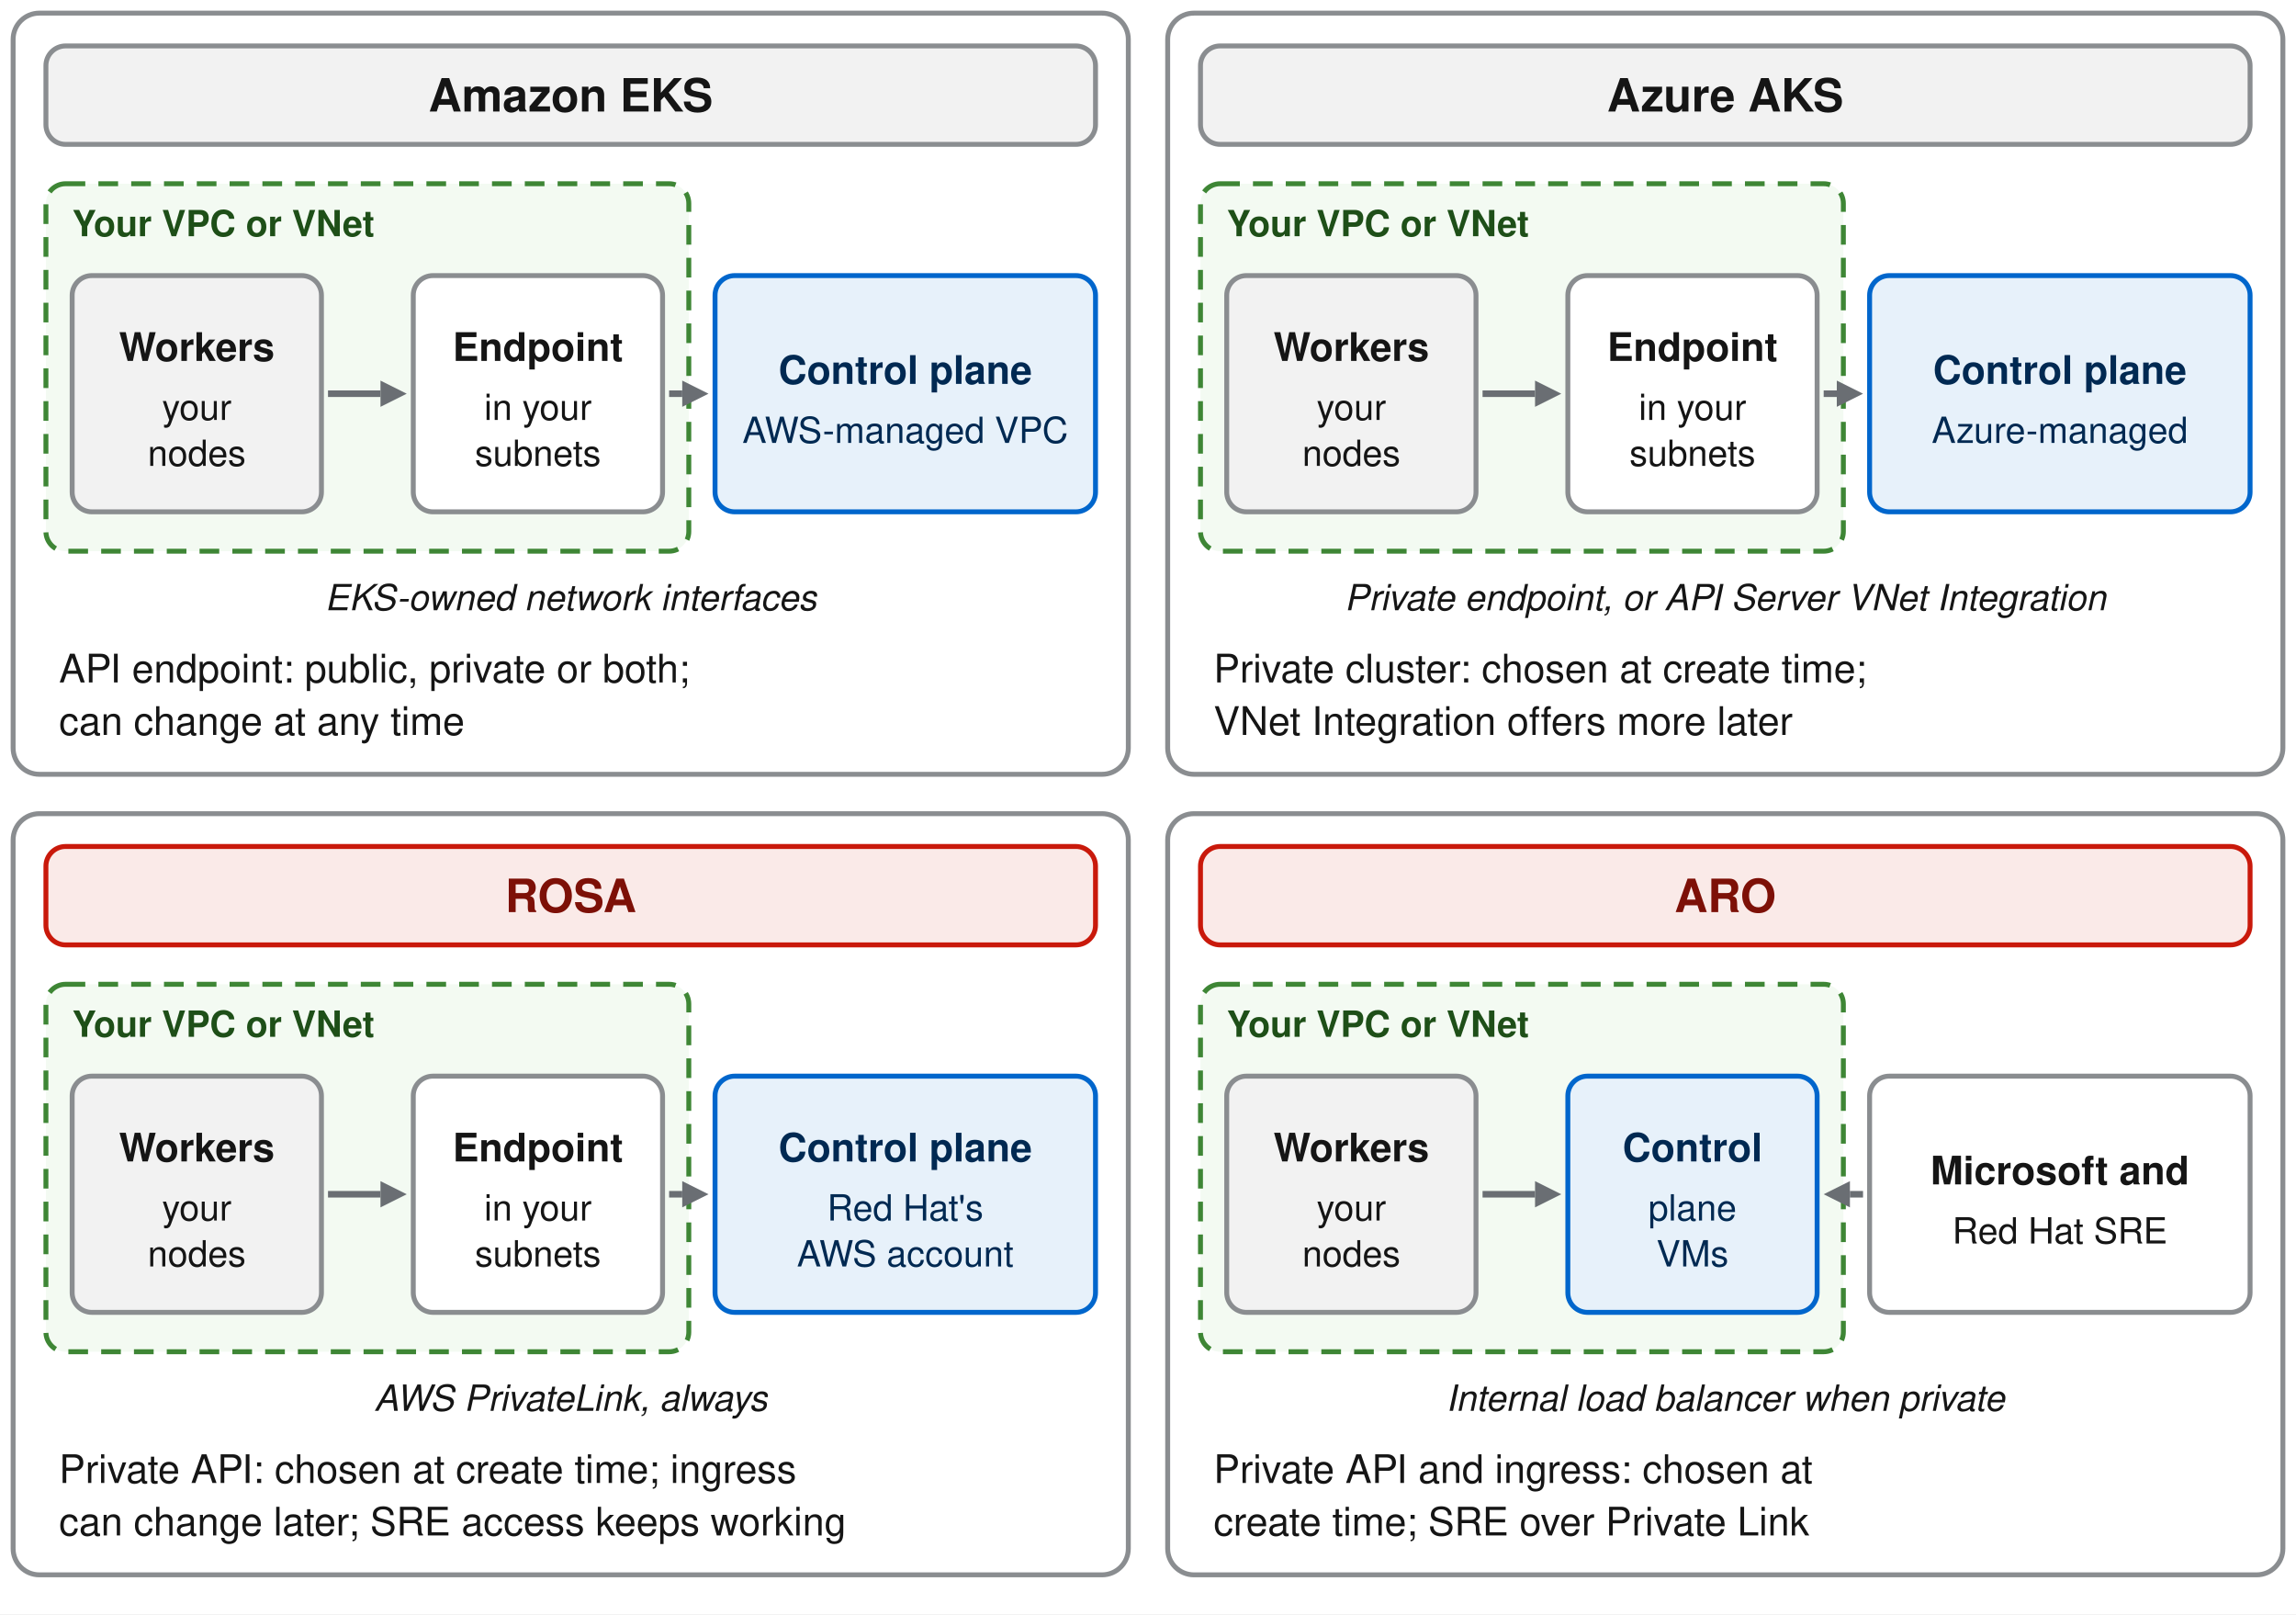
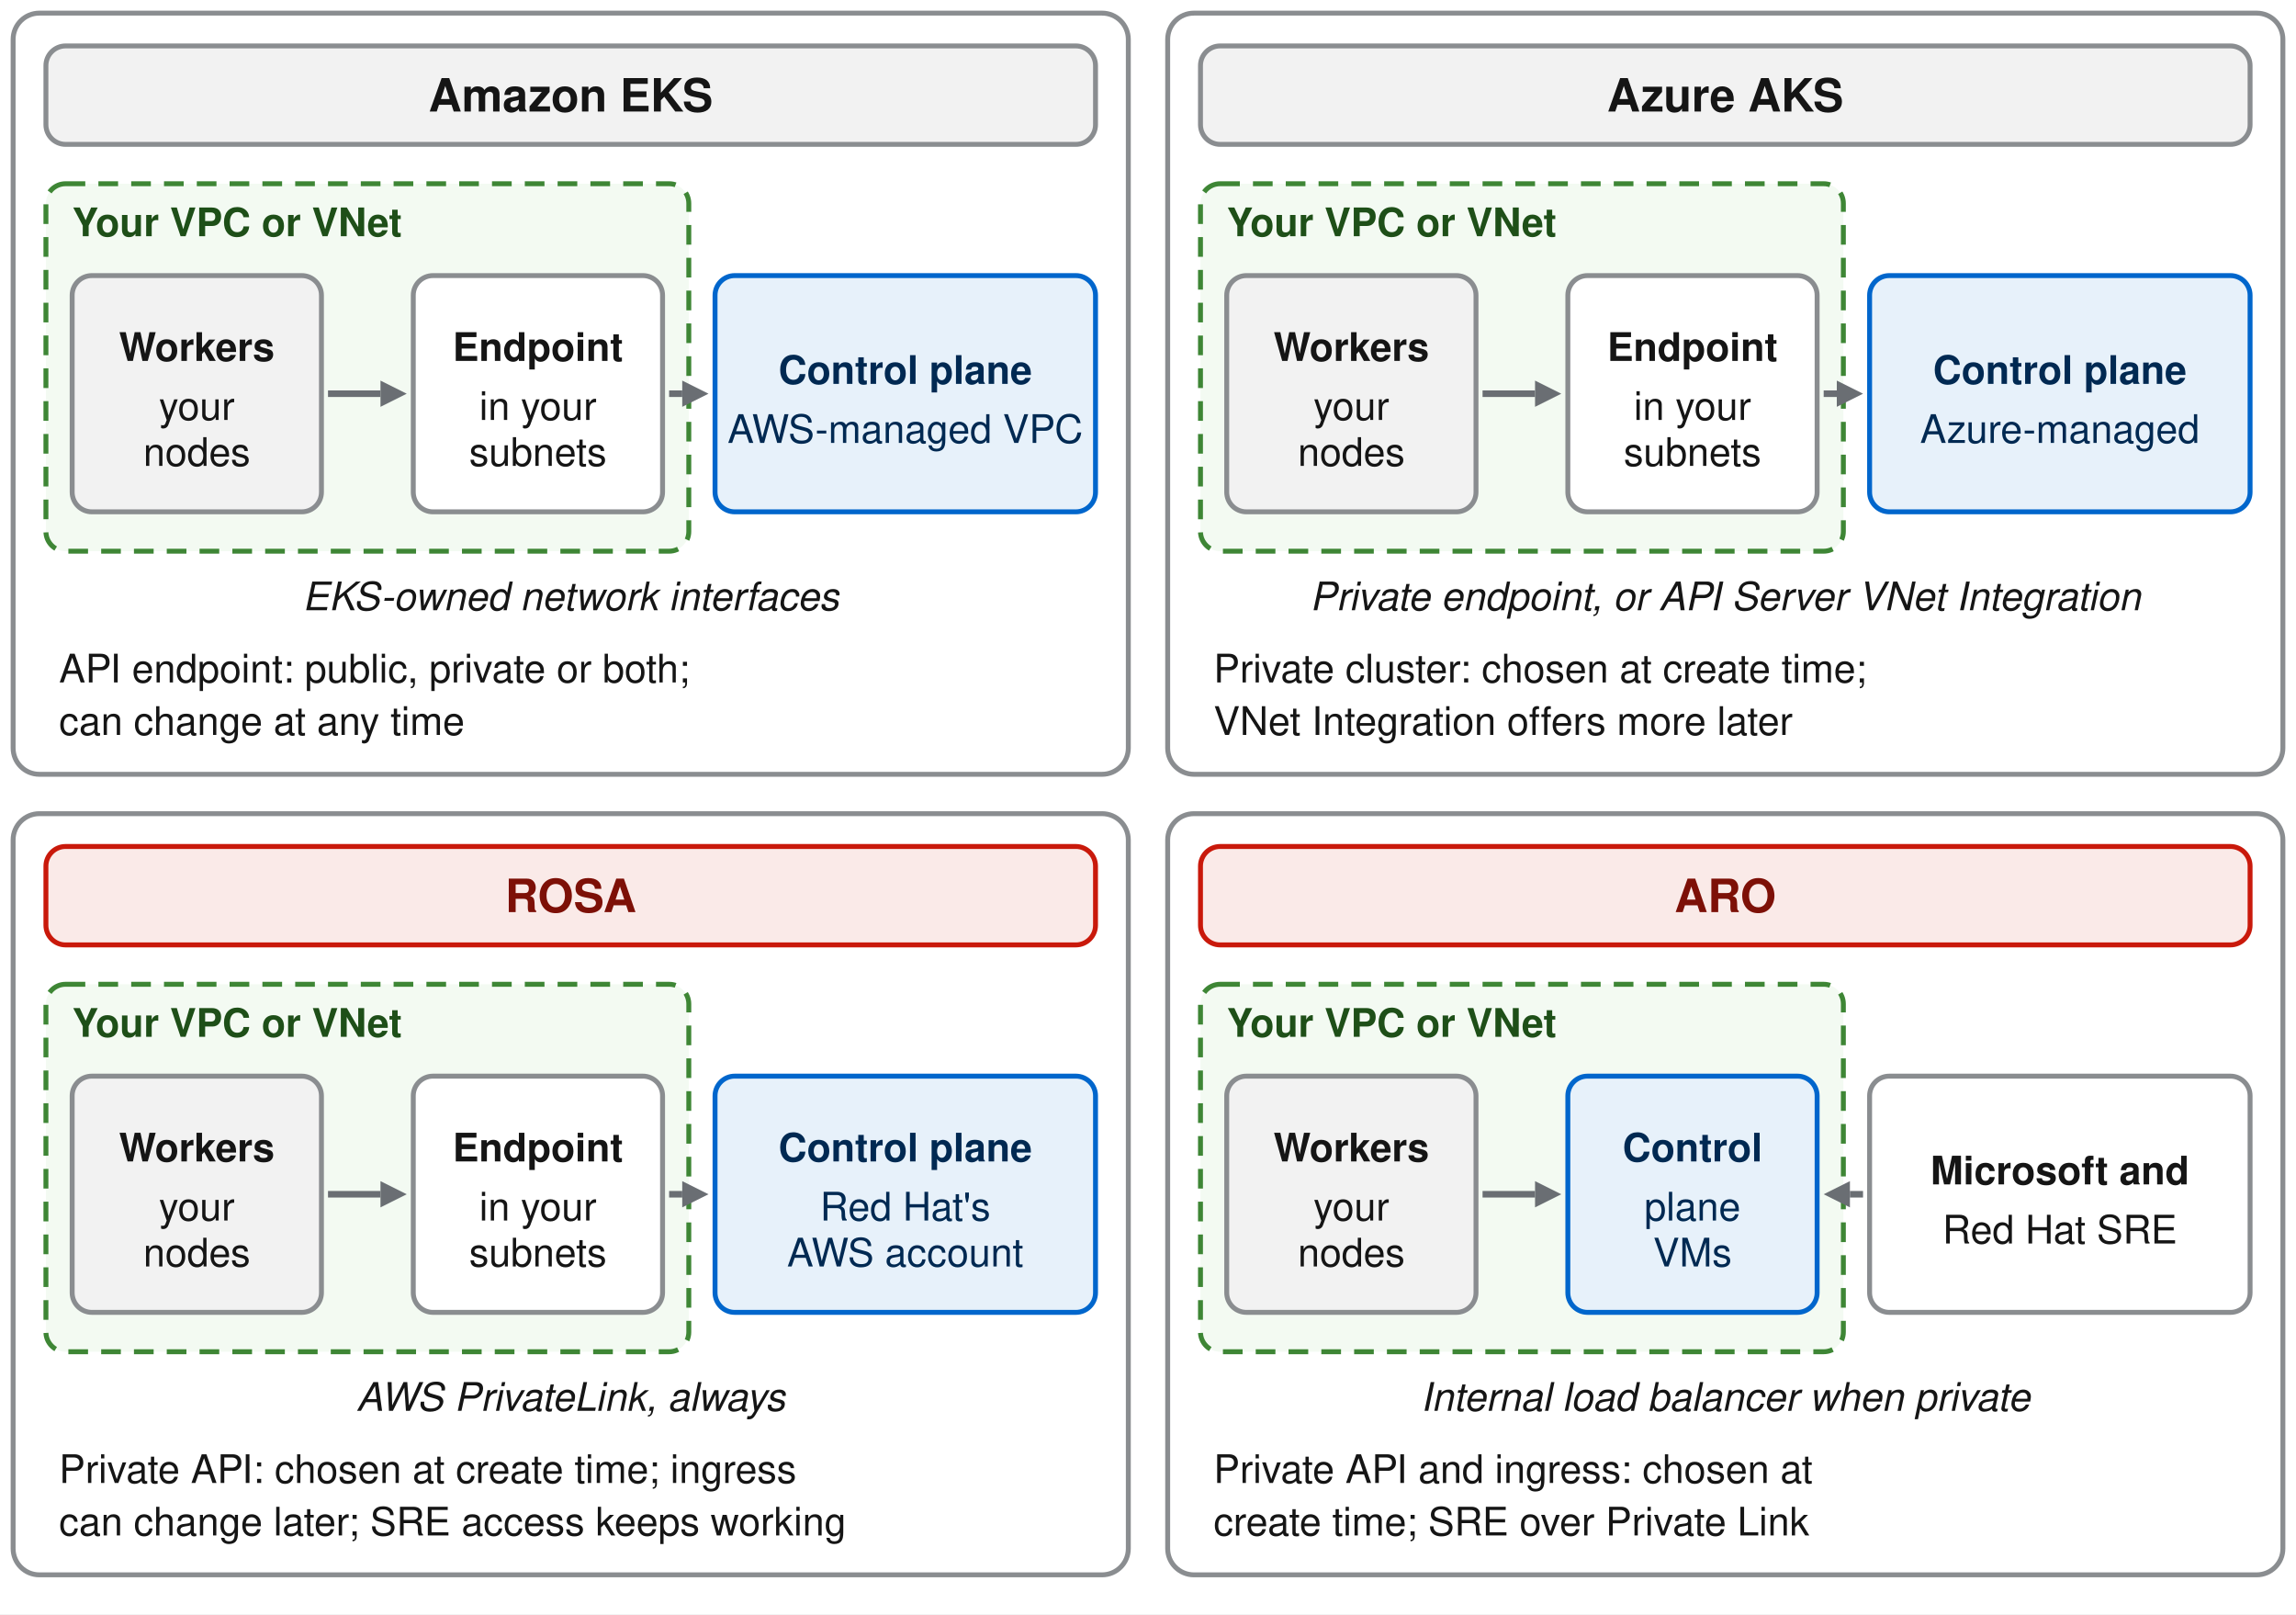
<svg xmlns="http://www.w3.org/2000/svg" width="700" height="492" viewBox="0 0 700 492">
  <rect x="0" y="0" width="700" height="492" fill="#ffffff" />
  <rect x="4" y="4" width="340" height="232" rx="8" fill="#ffffff" stroke="#8a8d90" stroke-width="1.5" />
  <rect x="14" y="14" width="320" height="30" rx="6" fill="#f2f2f2" stroke="#8a8d90" stroke-width="1.5" />
  <text x="174.0" y="34.0" font-family="Red Hat Text, Helvetica, Arial, sans-serif" font-size="14" font-weight="bold" fill="#151515" text-anchor="middle">Amazon EKS</text>
  <rect x="14" y="56" width="196" height="112" rx="6" fill="#f3faf2" stroke="#3e8635" stroke-width="1.5" stroke-dasharray="6 4" />
-   <text x="22" y="72" font-family="Red Hat Text, Helvetica, Arial, sans-serif" font-size="11" font-weight="bold" fill="#1e4f18" text-anchor="start">Your VPC or VNet</text>
+   <text x="22" y="72" font-family="Red Hat Text, Helvetica, Arial, sans-serif" font-size="12" font-weight="bold" fill="#1e4f18" text-anchor="start">Your VPC or VNet</text>
  <rect x="22" y="84" width="76" height="72" rx="6" fill="#f2f2f2" stroke="#8a8d90" stroke-width="1.5" />
  <text x="60.0" y="110.0" font-family="Red Hat Text, Helvetica, Arial, sans-serif" font-size="12" font-weight="bold" fill="#151515" text-anchor="middle">Workers</text>
-   <text x="60.0" y="128.0" font-family="Red Hat Text, Helvetica, Arial, sans-serif" font-size="11" font-weight="normal" fill="#151515" text-anchor="middle">your</text>
-   <text x="60.0" y="142.0" font-family="Red Hat Text, Helvetica, Arial, sans-serif" font-size="11" font-weight="normal" fill="#151515" text-anchor="middle">nodes</text>
+   <text x="60.0" y="128.0" font-family="Red Hat Text, Helvetica, Arial, sans-serif" font-size="12" font-weight="normal" fill="#151515" text-anchor="middle">your</text>
+   <text x="60.0" y="142.0" font-family="Red Hat Text, Helvetica, Arial, sans-serif" font-size="12" font-weight="normal" fill="#151515" text-anchor="middle">nodes</text>
  <rect x="126" y="84" width="76" height="72" rx="6" fill="#ffffff" stroke="#8a8d90" stroke-width="1.5" />
  <text x="164.0" y="110.0" font-family="Red Hat Text, Helvetica, Arial, sans-serif" font-size="12" font-weight="bold" fill="#151515" text-anchor="middle">Endpoint</text>
-   <text x="164.0" y="128.0" font-family="Red Hat Text, Helvetica, Arial, sans-serif" font-size="11" font-weight="normal" fill="#151515" text-anchor="middle">in your</text>
-   <text x="164.0" y="142.0" font-family="Red Hat Text, Helvetica, Arial, sans-serif" font-size="11" font-weight="normal" fill="#151515" text-anchor="middle">subnets</text>
+   <text x="164.0" y="128.0" font-family="Red Hat Text, Helvetica, Arial, sans-serif" font-size="12" font-weight="normal" fill="#151515" text-anchor="middle">in your</text>
+   <text x="164.0" y="142.0" font-family="Red Hat Text, Helvetica, Arial, sans-serif" font-size="12" font-weight="normal" fill="#151515" text-anchor="middle">subnets</text>
  <line x1="100" y1="120" x2="116.0" y2="120.0" stroke="#6a6e73" stroke-width="2" />
  <polygon points="124,120 116.0,124.0 116.0,116.0" fill="#6a6e73" />
  <rect x="218" y="84" width="116" height="72" rx="6" fill="#e7f1fa" stroke="#0066cc" stroke-width="1.5" />
  <text x="276.0" y="117.0" font-family="Red Hat Text, Helvetica, Arial, sans-serif" font-size="12" font-weight="bold" fill="#002952" text-anchor="middle">Control plane</text>
-   <text x="276.0" y="135.0" font-family="Red Hat Text, Helvetica, Arial, sans-serif" font-size="11" font-weight="normal" fill="#002952" text-anchor="middle">AWS-managed VPC</text>
+   <text x="276.0" y="135.0" font-family="Red Hat Text, Helvetica, Arial, sans-serif" font-size="12" font-weight="normal" fill="#002952" text-anchor="middle">AWS-managed VPC</text>
  <line x1="204" y1="120" x2="208.0" y2="120.0" stroke="#6a6e73" stroke-width="2" />
  <polygon points="216,120 208.0,124.0 208.0,116.0" fill="#6a6e73" />
-   <text x="174.0" y="186" font-family="Red Hat Text, Helvetica, Arial, sans-serif" font-size="11" font-weight="normal" fill="#151515" text-anchor="middle" font-style="italic">EKS-owned network interfaces</text>
+   <text x="174.0" y="186" font-family="Red Hat Text, Helvetica, Arial, sans-serif" font-size="12" font-weight="normal" fill="#151515" text-anchor="middle" font-style="italic">EKS-owned network interfaces</text>
  <text x="18" y="208" font-family="Red Hat Text, Helvetica, Arial, sans-serif" font-size="12" font-weight="normal" fill="#151515" text-anchor="start">API endpoint: public, private or both;</text>
  <text x="18" y="224" font-family="Red Hat Text, Helvetica, Arial, sans-serif" font-size="12" font-weight="normal" fill="#151515" text-anchor="start">can change at any time</text>
  <rect x="356" y="4" width="340" height="232" rx="8" fill="#ffffff" stroke="#8a8d90" stroke-width="1.5" />
  <rect x="366" y="14" width="320" height="30" rx="6" fill="#f2f2f2" stroke="#8a8d90" stroke-width="1.5" />
  <text x="526.0" y="34.0" font-family="Red Hat Text, Helvetica, Arial, sans-serif" font-size="14" font-weight="bold" fill="#151515" text-anchor="middle">Azure AKS</text>
  <rect x="366" y="56" width="196" height="112" rx="6" fill="#f3faf2" stroke="#3e8635" stroke-width="1.5" stroke-dasharray="6 4" />
-   <text x="374" y="72" font-family="Red Hat Text, Helvetica, Arial, sans-serif" font-size="11" font-weight="bold" fill="#1e4f18" text-anchor="start">Your VPC or VNet</text>
+   <text x="374" y="72" font-family="Red Hat Text, Helvetica, Arial, sans-serif" font-size="12" font-weight="bold" fill="#1e4f18" text-anchor="start">Your VPC or VNet</text>
  <rect x="374" y="84" width="76" height="72" rx="6" fill="#f2f2f2" stroke="#8a8d90" stroke-width="1.5" />
  <text x="412.0" y="110.0" font-family="Red Hat Text, Helvetica, Arial, sans-serif" font-size="12" font-weight="bold" fill="#151515" text-anchor="middle">Workers</text>
-   <text x="412.0" y="128.0" font-family="Red Hat Text, Helvetica, Arial, sans-serif" font-size="11" font-weight="normal" fill="#151515" text-anchor="middle">your</text>
-   <text x="412.0" y="142.0" font-family="Red Hat Text, Helvetica, Arial, sans-serif" font-size="11" font-weight="normal" fill="#151515" text-anchor="middle">nodes</text>
+   <text x="412.0" y="128.0" font-family="Red Hat Text, Helvetica, Arial, sans-serif" font-size="12" font-weight="normal" fill="#151515" text-anchor="middle">your</text>
+   <text x="412.0" y="142.0" font-family="Red Hat Text, Helvetica, Arial, sans-serif" font-size="12" font-weight="normal" fill="#151515" text-anchor="middle">nodes</text>
  <rect x="478" y="84" width="76" height="72" rx="6" fill="#ffffff" stroke="#8a8d90" stroke-width="1.5" />
  <text x="516.0" y="110.0" font-family="Red Hat Text, Helvetica, Arial, sans-serif" font-size="12" font-weight="bold" fill="#151515" text-anchor="middle">Endpoint</text>
-   <text x="516.0" y="128.0" font-family="Red Hat Text, Helvetica, Arial, sans-serif" font-size="11" font-weight="normal" fill="#151515" text-anchor="middle">in your</text>
-   <text x="516.0" y="142.0" font-family="Red Hat Text, Helvetica, Arial, sans-serif" font-size="11" font-weight="normal" fill="#151515" text-anchor="middle">subnets</text>
+   <text x="516.0" y="128.0" font-family="Red Hat Text, Helvetica, Arial, sans-serif" font-size="12" font-weight="normal" fill="#151515" text-anchor="middle">in your</text>
+   <text x="516.0" y="142.0" font-family="Red Hat Text, Helvetica, Arial, sans-serif" font-size="12" font-weight="normal" fill="#151515" text-anchor="middle">subnets</text>
  <line x1="452" y1="120" x2="468.0" y2="120.0" stroke="#6a6e73" stroke-width="2" />
  <polygon points="476,120 468.0,124.0 468.0,116.0" fill="#6a6e73" />
  <rect x="570" y="84" width="116" height="72" rx="6" fill="#e7f1fa" stroke="#0066cc" stroke-width="1.5" />
  <text x="628.0" y="117.0" font-family="Red Hat Text, Helvetica, Arial, sans-serif" font-size="12" font-weight="bold" fill="#002952" text-anchor="middle">Control plane</text>
-   <text x="628.0" y="135.0" font-family="Red Hat Text, Helvetica, Arial, sans-serif" font-size="11" font-weight="normal" fill="#002952" text-anchor="middle">Azure-managed</text>
+   <text x="628.0" y="135.0" font-family="Red Hat Text, Helvetica, Arial, sans-serif" font-size="12" font-weight="normal" fill="#002952" text-anchor="middle">Azure-managed</text>
  <line x1="556" y1="120" x2="560.0" y2="120.0" stroke="#6a6e73" stroke-width="2" />
  <polygon points="568,120 560.0,124.0 560.0,116.0" fill="#6a6e73" />
-   <text x="526.0" y="186" font-family="Red Hat Text, Helvetica, Arial, sans-serif" font-size="11" font-weight="normal" fill="#151515" text-anchor="middle" font-style="italic">Private endpoint, or API Server VNet Integration</text>
+   <text x="526.0" y="186" font-family="Red Hat Text, Helvetica, Arial, sans-serif" font-size="12" font-weight="normal" fill="#151515" text-anchor="middle" font-style="italic">Private endpoint, or API Server VNet Integration</text>
  <text x="370" y="208" font-family="Red Hat Text, Helvetica, Arial, sans-serif" font-size="12" font-weight="normal" fill="#151515" text-anchor="start">Private cluster: chosen at create time;</text>
  <text x="370" y="224" font-family="Red Hat Text, Helvetica, Arial, sans-serif" font-size="12" font-weight="normal" fill="#151515" text-anchor="start">VNet Integration offers more later</text>
  <rect x="4" y="248" width="340" height="232" rx="8" fill="#ffffff" stroke="#8a8d90" stroke-width="1.5" />
  <rect x="14" y="258" width="320" height="30" rx="6" fill="#faeae8" stroke="#c9190b" stroke-width="1.5" />
  <text x="174.0" y="278.0" font-family="Red Hat Text, Helvetica, Arial, sans-serif" font-size="14" font-weight="bold" fill="#7d1007" text-anchor="middle">ROSA</text>
  <rect x="14" y="300" width="196" height="112" rx="6" fill="#f3faf2" stroke="#3e8635" stroke-width="1.5" stroke-dasharray="6 4" />
-   <text x="22" y="316" font-family="Red Hat Text, Helvetica, Arial, sans-serif" font-size="11" font-weight="bold" fill="#1e4f18" text-anchor="start">Your VPC or VNet</text>
+   <text x="22" y="316" font-family="Red Hat Text, Helvetica, Arial, sans-serif" font-size="12" font-weight="bold" fill="#1e4f18" text-anchor="start">Your VPC or VNet</text>
  <rect x="22" y="328" width="76" height="72" rx="6" fill="#f2f2f2" stroke="#8a8d90" stroke-width="1.5" />
  <text x="60.0" y="354.0" font-family="Red Hat Text, Helvetica, Arial, sans-serif" font-size="12" font-weight="bold" fill="#151515" text-anchor="middle">Workers</text>
-   <text x="60.0" y="372.0" font-family="Red Hat Text, Helvetica, Arial, sans-serif" font-size="11" font-weight="normal" fill="#151515" text-anchor="middle">your</text>
-   <text x="60.0" y="386.0" font-family="Red Hat Text, Helvetica, Arial, sans-serif" font-size="11" font-weight="normal" fill="#151515" text-anchor="middle">nodes</text>
+   <text x="60.0" y="372.0" font-family="Red Hat Text, Helvetica, Arial, sans-serif" font-size="12" font-weight="normal" fill="#151515" text-anchor="middle">your</text>
+   <text x="60.0" y="386.0" font-family="Red Hat Text, Helvetica, Arial, sans-serif" font-size="12" font-weight="normal" fill="#151515" text-anchor="middle">nodes</text>
  <rect x="126" y="328" width="76" height="72" rx="6" fill="#ffffff" stroke="#8a8d90" stroke-width="1.5" />
  <text x="164.0" y="354.0" font-family="Red Hat Text, Helvetica, Arial, sans-serif" font-size="12" font-weight="bold" fill="#151515" text-anchor="middle">Endpoint</text>
-   <text x="164.0" y="372.0" font-family="Red Hat Text, Helvetica, Arial, sans-serif" font-size="11" font-weight="normal" fill="#151515" text-anchor="middle">in your</text>
-   <text x="164.0" y="386.0" font-family="Red Hat Text, Helvetica, Arial, sans-serif" font-size="11" font-weight="normal" fill="#151515" text-anchor="middle">subnets</text>
+   <text x="164.0" y="372.0" font-family="Red Hat Text, Helvetica, Arial, sans-serif" font-size="12" font-weight="normal" fill="#151515" text-anchor="middle">in your</text>
+   <text x="164.0" y="386.0" font-family="Red Hat Text, Helvetica, Arial, sans-serif" font-size="12" font-weight="normal" fill="#151515" text-anchor="middle">subnets</text>
  <line x1="100" y1="364" x2="116.0" y2="364.0" stroke="#6a6e73" stroke-width="2" />
  <polygon points="124,364 116.0,368.0 116.0,360.0" fill="#6a6e73" />
  <rect x="218" y="328" width="116" height="72" rx="6" fill="#e7f1fa" stroke="#0066cc" stroke-width="1.5" />
  <text x="276.0" y="354.0" font-family="Red Hat Text, Helvetica, Arial, sans-serif" font-size="12" font-weight="bold" fill="#002952" text-anchor="middle">Control plane</text>
-   <text x="276.0" y="372.0" font-family="Red Hat Text, Helvetica, Arial, sans-serif" font-size="11" font-weight="normal" fill="#002952" text-anchor="middle">Red Hat's</text>
-   <text x="276.0" y="386.0" font-family="Red Hat Text, Helvetica, Arial, sans-serif" font-size="11" font-weight="normal" fill="#002952" text-anchor="middle">AWS account</text>
+   <text x="276.0" y="372.0" font-family="Red Hat Text, Helvetica, Arial, sans-serif" font-size="12" font-weight="normal" fill="#002952" text-anchor="middle">Red Hat's</text>
+   <text x="276.0" y="386.0" font-family="Red Hat Text, Helvetica, Arial, sans-serif" font-size="12" font-weight="normal" fill="#002952" text-anchor="middle">AWS account</text>
  <line x1="204" y1="364" x2="208.0" y2="364.0" stroke="#6a6e73" stroke-width="2" />
  <polygon points="216,364 208.0,368.0 208.0,360.0" fill="#6a6e73" />
-   <text x="174.0" y="430" font-family="Red Hat Text, Helvetica, Arial, sans-serif" font-size="11" font-weight="normal" fill="#151515" text-anchor="middle" font-style="italic">AWS PrivateLink, always</text>
+   <text x="174.0" y="430" font-family="Red Hat Text, Helvetica, Arial, sans-serif" font-size="12" font-weight="normal" fill="#151515" text-anchor="middle" font-style="italic">AWS PrivateLink, always</text>
  <text x="18" y="452" font-family="Red Hat Text, Helvetica, Arial, sans-serif" font-size="12" font-weight="normal" fill="#151515" text-anchor="start">Private API: chosen at create time; ingress</text>
  <text x="18" y="468" font-family="Red Hat Text, Helvetica, Arial, sans-serif" font-size="12" font-weight="normal" fill="#151515" text-anchor="start">can change later; SRE access keeps working</text>
  <rect x="356" y="248" width="340" height="232" rx="8" fill="#ffffff" stroke="#8a8d90" stroke-width="1.5" />
  <rect x="366" y="258" width="320" height="30" rx="6" fill="#faeae8" stroke="#c9190b" stroke-width="1.5" />
  <text x="526.0" y="278.0" font-family="Red Hat Text, Helvetica, Arial, sans-serif" font-size="14" font-weight="bold" fill="#7d1007" text-anchor="middle">ARO</text>
  <rect x="366" y="300" width="196" height="112" rx="6" fill="#f3faf2" stroke="#3e8635" stroke-width="1.5" stroke-dasharray="6 4" />
-   <text x="374" y="316" font-family="Red Hat Text, Helvetica, Arial, sans-serif" font-size="11" font-weight="bold" fill="#1e4f18" text-anchor="start">Your VPC or VNet</text>
+   <text x="374" y="316" font-family="Red Hat Text, Helvetica, Arial, sans-serif" font-size="12" font-weight="bold" fill="#1e4f18" text-anchor="start">Your VPC or VNet</text>
  <rect x="374" y="328" width="76" height="72" rx="6" fill="#f2f2f2" stroke="#8a8d90" stroke-width="1.5" />
  <text x="412.0" y="354.0" font-family="Red Hat Text, Helvetica, Arial, sans-serif" font-size="12" font-weight="bold" fill="#151515" text-anchor="middle">Workers</text>
-   <text x="412.0" y="372.0" font-family="Red Hat Text, Helvetica, Arial, sans-serif" font-size="11" font-weight="normal" fill="#151515" text-anchor="middle">your</text>
-   <text x="412.0" y="386.0" font-family="Red Hat Text, Helvetica, Arial, sans-serif" font-size="11" font-weight="normal" fill="#151515" text-anchor="middle">nodes</text>
+   <text x="412.0" y="372.0" font-family="Red Hat Text, Helvetica, Arial, sans-serif" font-size="12" font-weight="normal" fill="#151515" text-anchor="middle">your</text>
+   <text x="412.0" y="386.0" font-family="Red Hat Text, Helvetica, Arial, sans-serif" font-size="12" font-weight="normal" fill="#151515" text-anchor="middle">nodes</text>
  <rect x="478" y="328" width="76" height="72" rx="6" fill="#e7f1fa" stroke="#0066cc" stroke-width="1.5" />
  <text x="516.0" y="354.0" font-family="Red Hat Text, Helvetica, Arial, sans-serif" font-size="12" font-weight="bold" fill="#002952" text-anchor="middle">Control</text>
-   <text x="516.0" y="372.0" font-family="Red Hat Text, Helvetica, Arial, sans-serif" font-size="11" font-weight="normal" fill="#002952" text-anchor="middle">plane</text>
-   <text x="516.0" y="386.0" font-family="Red Hat Text, Helvetica, Arial, sans-serif" font-size="11" font-weight="normal" fill="#002952" text-anchor="middle">VMs</text>
+   <text x="516.0" y="372.0" font-family="Red Hat Text, Helvetica, Arial, sans-serif" font-size="12" font-weight="normal" fill="#002952" text-anchor="middle">plane</text>
+   <text x="516.0" y="386.0" font-family="Red Hat Text, Helvetica, Arial, sans-serif" font-size="12" font-weight="normal" fill="#002952" text-anchor="middle">VMs</text>
  <line x1="452" y1="364" x2="468.0" y2="364.0" stroke="#6a6e73" stroke-width="2" />
  <polygon points="476,364 468.0,368.0 468.0,360.0" fill="#6a6e73" />
  <rect x="570" y="328" width="116" height="72" rx="6" fill="#ffffff" stroke="#8a8d90" stroke-width="1.5" />
  <text x="628.0" y="361.0" font-family="Red Hat Text, Helvetica, Arial, sans-serif" font-size="12" font-weight="bold" fill="#151515" text-anchor="middle">Microsoft and</text>
-   <text x="628.0" y="379.0" font-family="Red Hat Text, Helvetica, Arial, sans-serif" font-size="11" font-weight="normal" fill="#151515" text-anchor="middle">Red Hat SRE</text>
+   <text x="628.0" y="379.0" font-family="Red Hat Text, Helvetica, Arial, sans-serif" font-size="12" font-weight="normal" fill="#151515" text-anchor="middle">Red Hat SRE</text>
  <line x1="568" y1="364" x2="564.0" y2="364.0" stroke="#6a6e73" stroke-width="2" stroke-dasharray="5 4" />
  <polygon points="556,364 564.0,360.0 564.0,368.0" fill="#6a6e73" />
-   <text x="526.0" y="430" font-family="Red Hat Text, Helvetica, Arial, sans-serif" font-size="11" font-weight="normal" fill="#151515" text-anchor="middle" font-style="italic">Internal load balancer when private</text>
+   <text x="526.0" y="430" font-family="Red Hat Text, Helvetica, Arial, sans-serif" font-size="12" font-weight="normal" fill="#151515" text-anchor="middle" font-style="italic">Internal load balancer when private</text>
  <text x="370" y="452" font-family="Red Hat Text, Helvetica, Arial, sans-serif" font-size="12" font-weight="normal" fill="#151515" text-anchor="start">Private API and ingress: chosen at</text>
  <text x="370" y="468" font-family="Red Hat Text, Helvetica, Arial, sans-serif" font-size="12" font-weight="normal" fill="#151515" text-anchor="start">create time; SRE over Private Link</text>
</svg>
